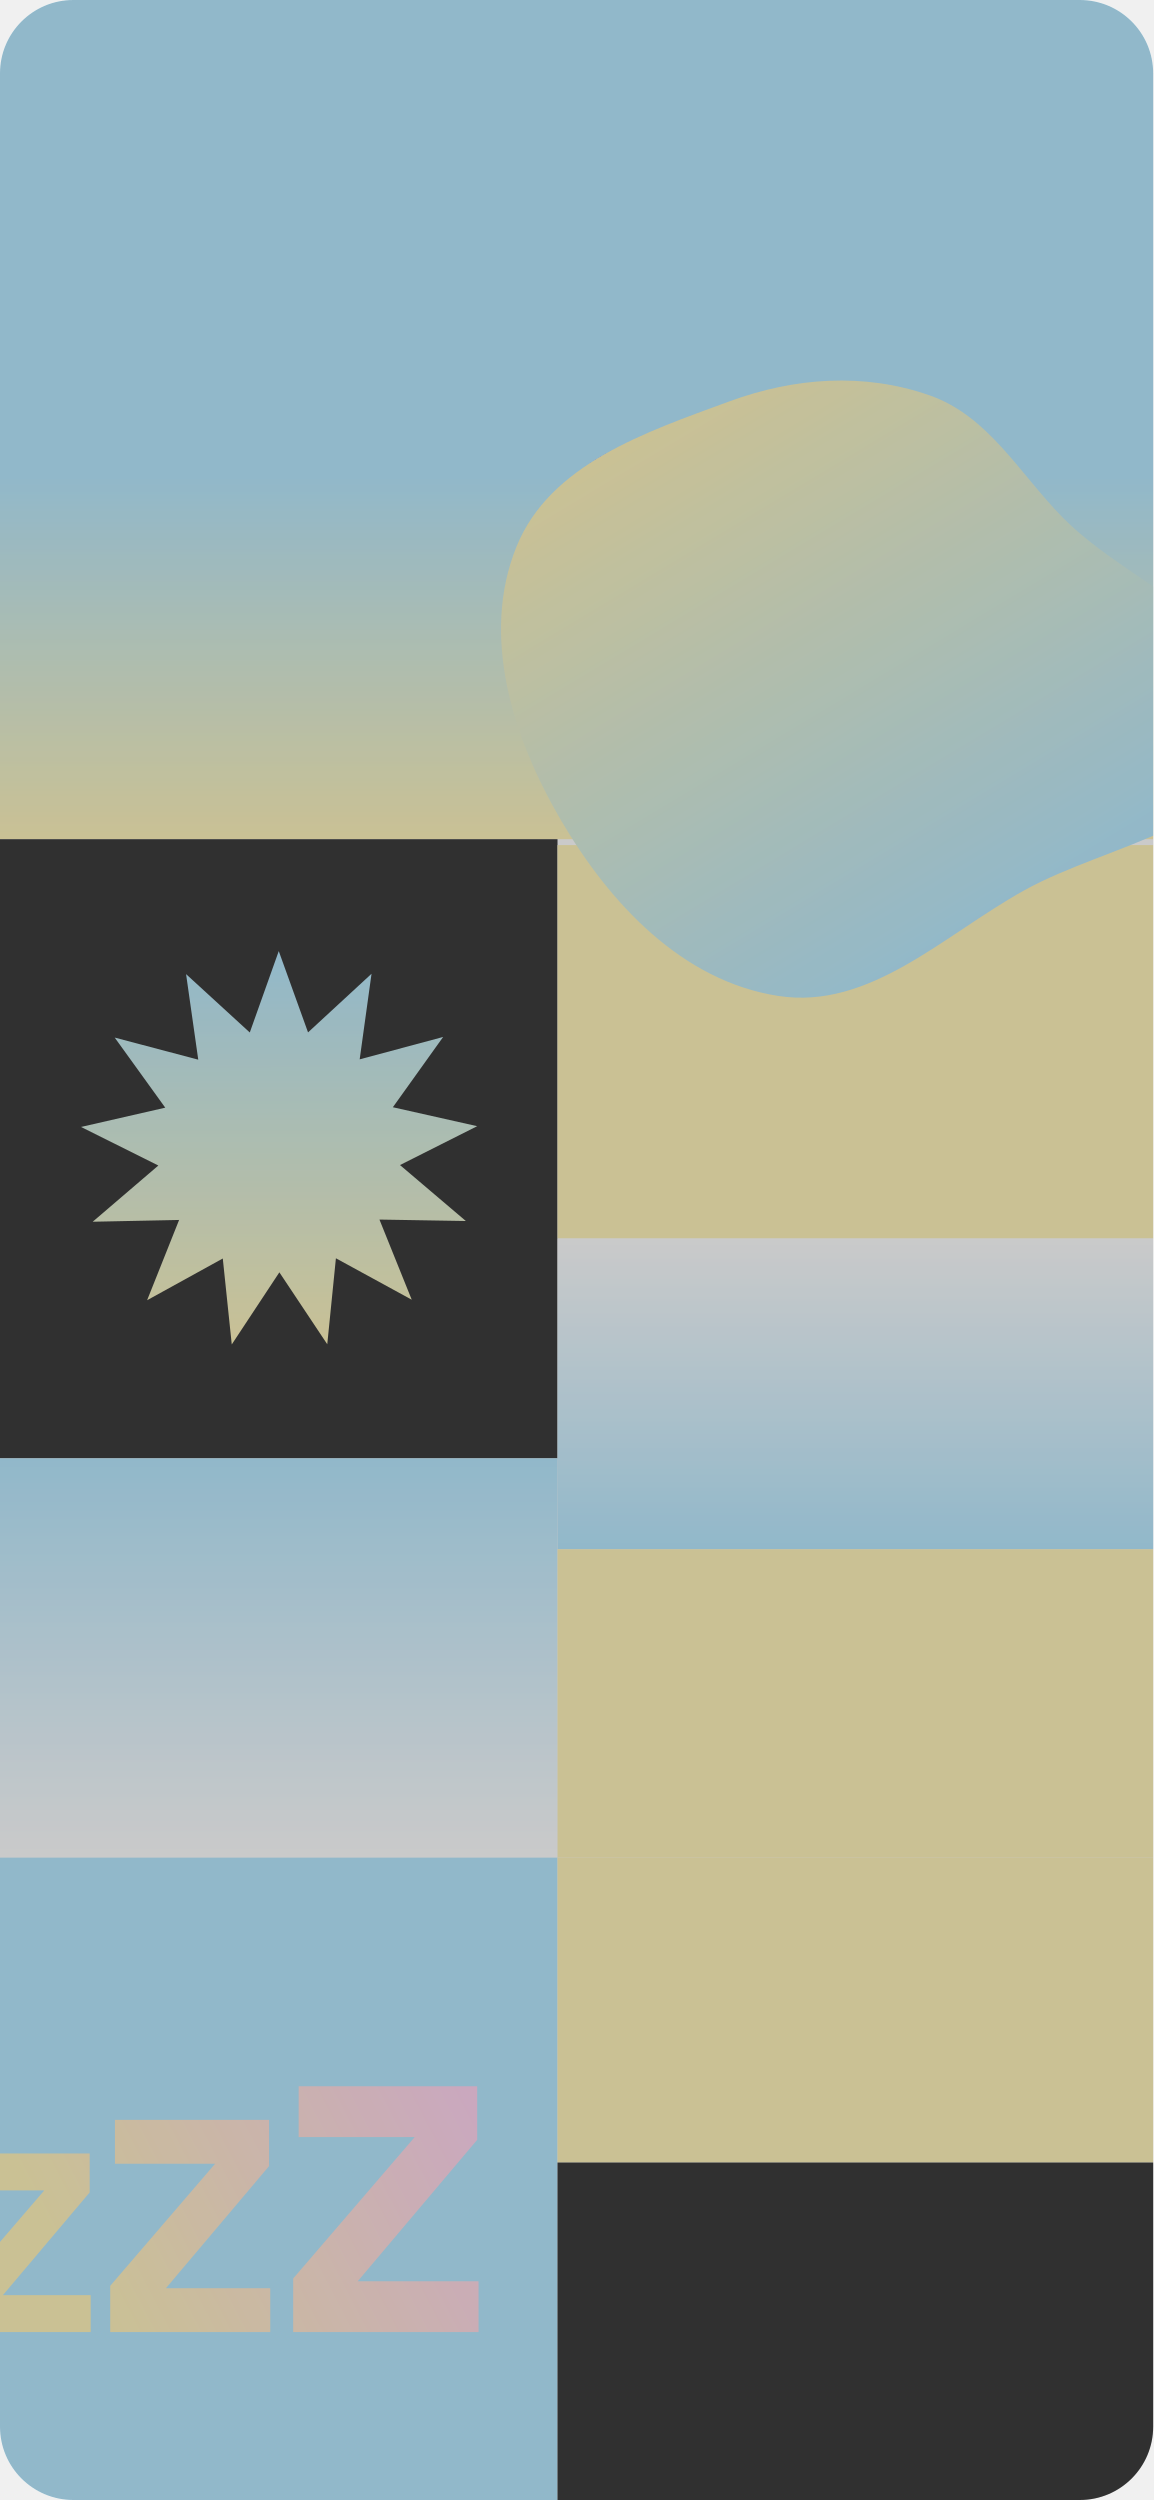
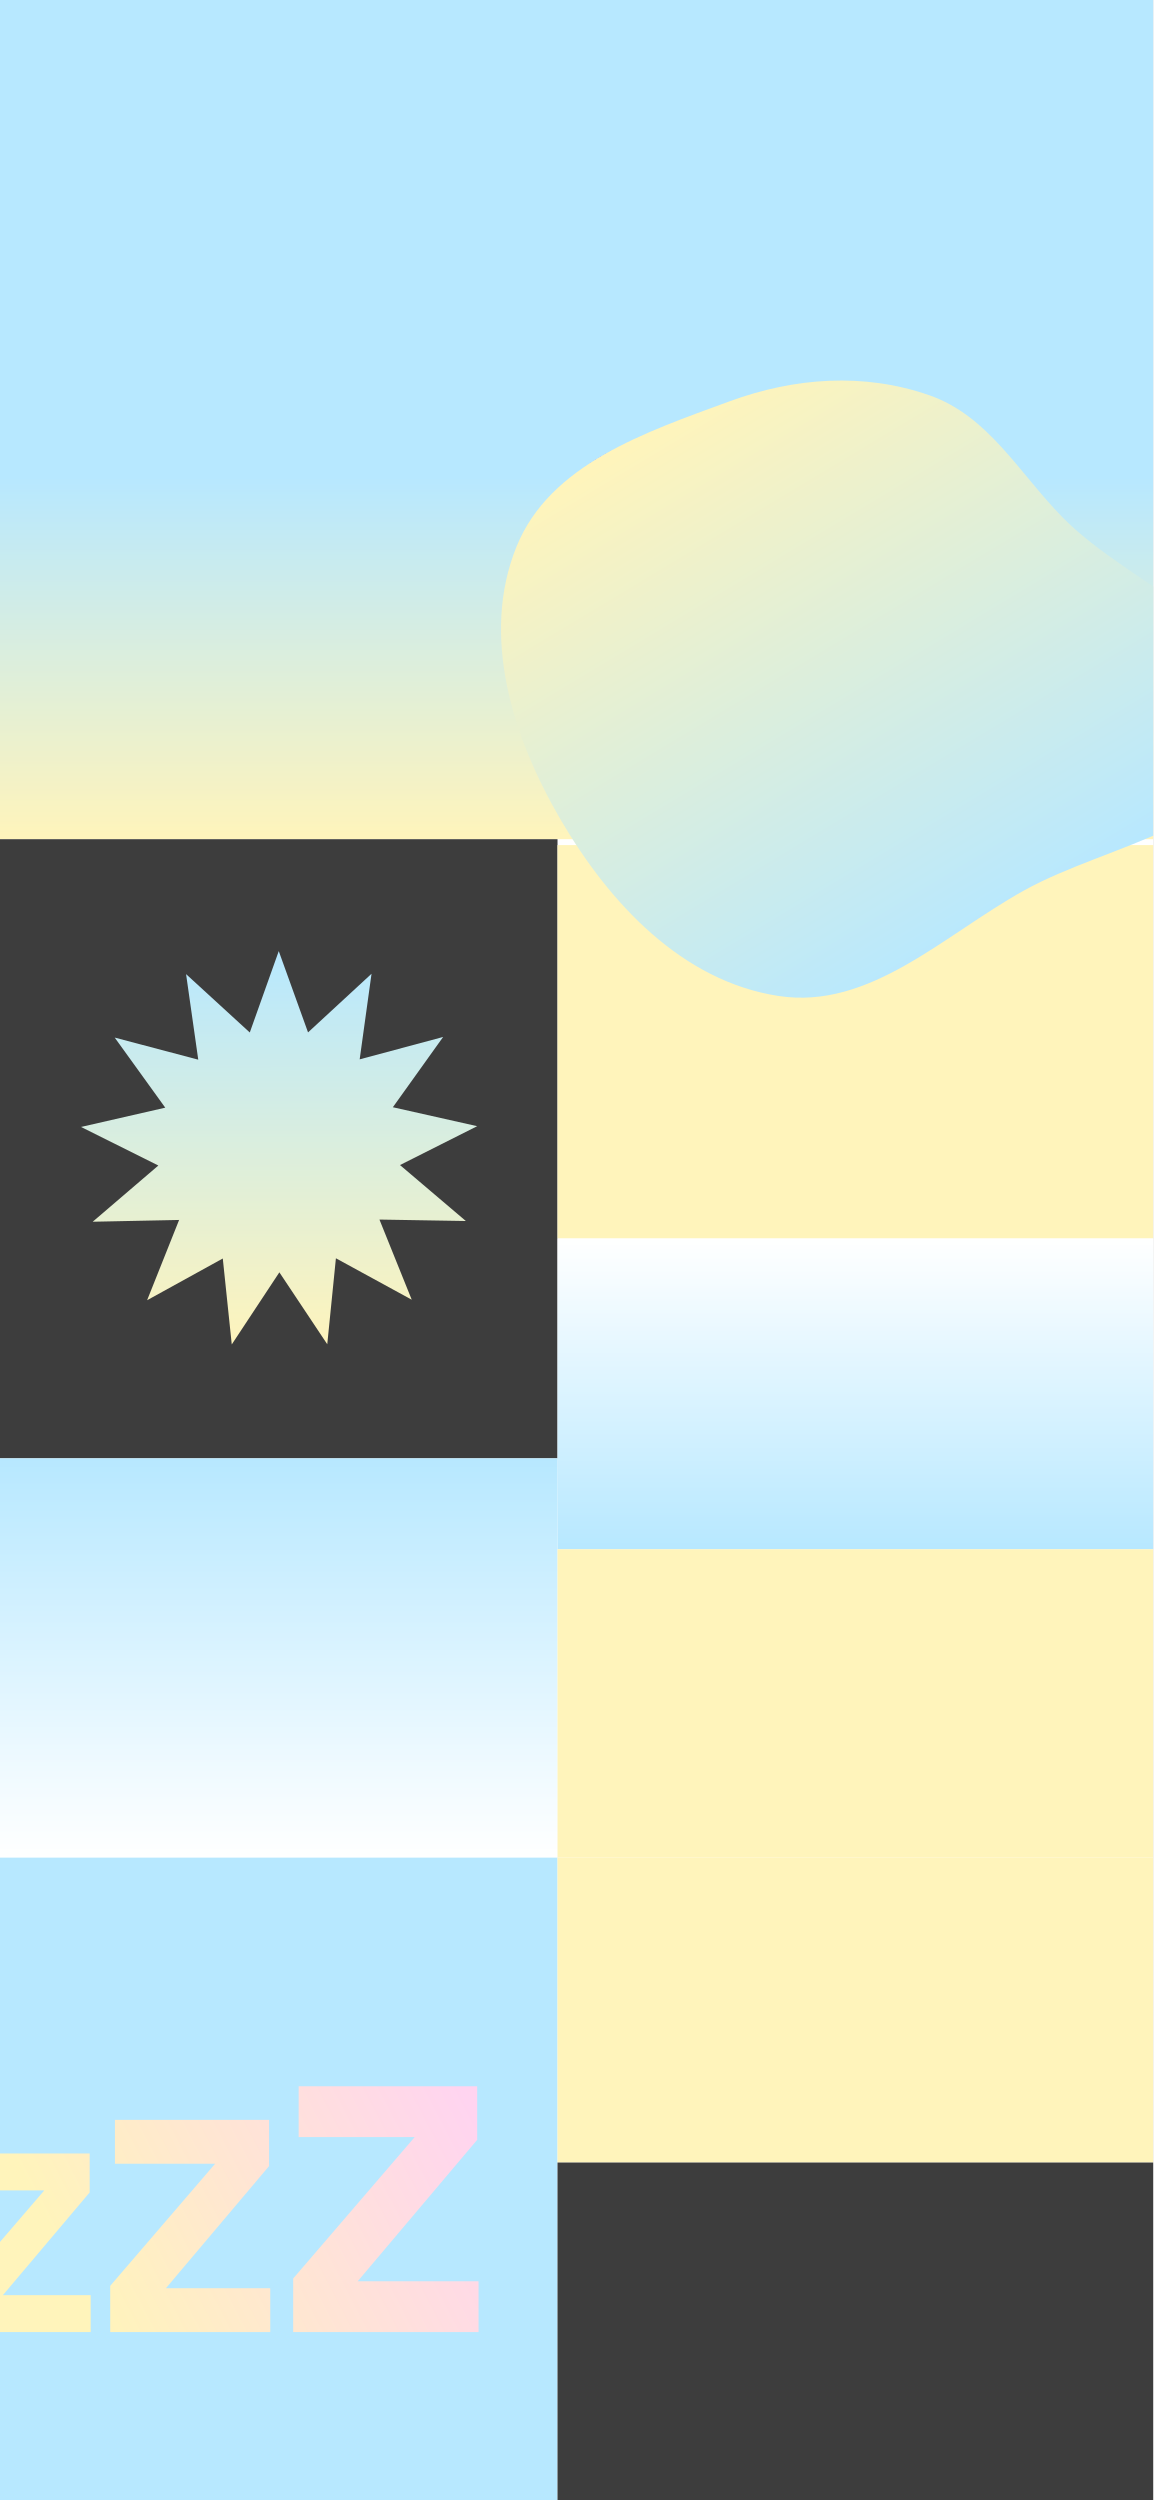
<svg xmlns="http://www.w3.org/2000/svg" width="393" height="852" viewBox="0 0 393 852" fill="none">
  <g clip-path="url(#clip0_2026_1347)">
-     <rect width="393" height="852" rx="25" fill="white" />
+     <rect width="393" height="852" fill="white" />
    <rect width="393" height="286" fill="url(#paint0_linear_2026_1347)" />
    <rect y="633" width="190" height="219" fill="#B7E8FF" />
    <rect y="286" width="190" height="211" fill="#3D3D3D" />
    <rect x="190" y="422" width="203" height="106" fill="url(#paint1_linear_2026_1347)" />
    <rect y="497" width="190" height="136" fill="url(#paint2_linear_2026_1347)" />
    <rect x="190" y="528" width="203" height="105" fill="#FFF4BB" />
    <rect x="190" y="633" width="203" height="104" fill="#FFF4BB" />
    <rect x="190" y="288" width="203" height="134" fill="#FFF4BB" />
    <rect x="190" y="737" width="203" height="115" fill="#3D3D3D" />
    <path fill-rule="evenodd" clip-rule="evenodd" d="M248.605 136.779C270.77 128.638 294.41 126.932 316.655 134.682C336.863 141.722 347.166 161.084 362.136 176.331C385.937 200.572 431.954 214.702 428.442 248.537C424.993 281.762 378.195 287.202 348.934 303.502C321.375 318.854 296.419 344.195 265.291 339.423C232.497 334.396 207.706 307.882 191.033 279.296C174.604 251.128 163.759 216.662 176.006 186.346C187.398 158.145 220.016 147.281 248.605 136.779Z" fill="url(#paint3_linear_2026_1347)" />
    <path d="M95 324.131L104.98 351.837L126.616 331.859L122.577 361.03L151.019 353.395L133.887 377.347L162.619 383.804L136.318 397.051L158.758 416.121L129.313 415.628L140.321 442.943L114.478 428.822L111.531 458.123L95.21 433.611L78.984 458.186L75.924 428.896L50.136 443.116L61.039 415.76L31.596 416.366L53.963 397.21L27.611 384.064L56.318 377.496L39.093 353.61L67.565 361.135L63.414 331.98L85.126 351.875L95 324.131Z" fill="url(#paint4_linear_2026_1347)" />
    <path d="M-15 781.512L15.09 746.492H-13.64V733.912H30.56V747.172L0.98 782.192H30.9V794.772H-15V781.512Z" fill="url(#paint5_linear_2026_1347)" />
    <path d="M37.558 779.016L73.312 737.404H39.174V722.456H91.694V738.212L56.546 779.824H92.098V794.772H37.558V779.016Z" fill="url(#paint6_linear_2026_1347)" />
    <path d="M99.913 776.52L141.331 728.316H101.785V711H162.625V729.252L121.909 777.456H163.093V794.772H99.913V776.52Z" fill="url(#paint7_linear_2026_1347)" />
-     <rect width="393" height="852" fill="black" fill-opacity="0.21" />
  </g>
  <defs>
    <linearGradient id="paint0_linear_2026_1347" x1="196.5" y1="0" x2="196.5" y2="286" gradientUnits="userSpaceOnUse">
      <stop stop-color="#B7E8FF" />
      <stop offset="0.568" stop-color="#B7E8FF" />
      <stop offset="1" stop-color="#FFF4BB" />
    </linearGradient>
    <linearGradient id="paint1_linear_2026_1347" x1="291.5" y1="422" x2="291.5" y2="528" gradientUnits="userSpaceOnUse">
      <stop stop-color="white" />
      <stop offset="1" stop-color="#B7E8FF" />
    </linearGradient>
    <linearGradient id="paint2_linear_2026_1347" x1="95" y1="497" x2="95" y2="633" gradientUnits="userSpaceOnUse">
      <stop stop-color="#B7E8FF" />
      <stop offset="1" stop-color="white" />
    </linearGradient>
    <linearGradient id="paint3_linear_2026_1347" x1="236.821" y1="136.264" x2="344.584" y2="315.34" gradientUnits="userSpaceOnUse">
      <stop stop-color="#FFB0B0" />
      <stop offset="0" stop-color="#FFF4BB" />
      <stop offset="1" stop-color="#B7E8FF" />
    </linearGradient>
    <linearGradient id="paint4_linear_2026_1347" x1="95" y1="324.131" x2="95.261" y2="460.13" gradientUnits="userSpaceOnUse">
      <stop stop-color="#B7E8FF" />
      <stop offset="1" stop-color="#FFF4BB" />
    </linearGradient>
    <linearGradient id="paint5_linear_2026_1347" x1="156.601" y1="710.272" x2="26.348" y2="778.043" gradientUnits="userSpaceOnUse">
      <stop stop-color="#FFD4F0" />
      <stop offset="1" stop-color="#FFF4BB" />
    </linearGradient>
    <linearGradient id="paint6_linear_2026_1347" x1="156.601" y1="710.272" x2="26.348" y2="778.043" gradientUnits="userSpaceOnUse">
      <stop stop-color="#FFD4F0" />
      <stop offset="1" stop-color="#FFF4BB" />
    </linearGradient>
    <linearGradient id="paint7_linear_2026_1347" x1="156.601" y1="710.272" x2="26.348" y2="778.043" gradientUnits="userSpaceOnUse">
      <stop stop-color="#FFD4F0" />
      <stop offset="1" stop-color="#FFF4BB" />
    </linearGradient>
    <clipPath id="clip0_2026_1347">
-       <rect width="393" height="852" rx="25" fill="white" />
+       <rect width="393" height="852" fill="white" />
    </clipPath>
  </defs>
</svg>
